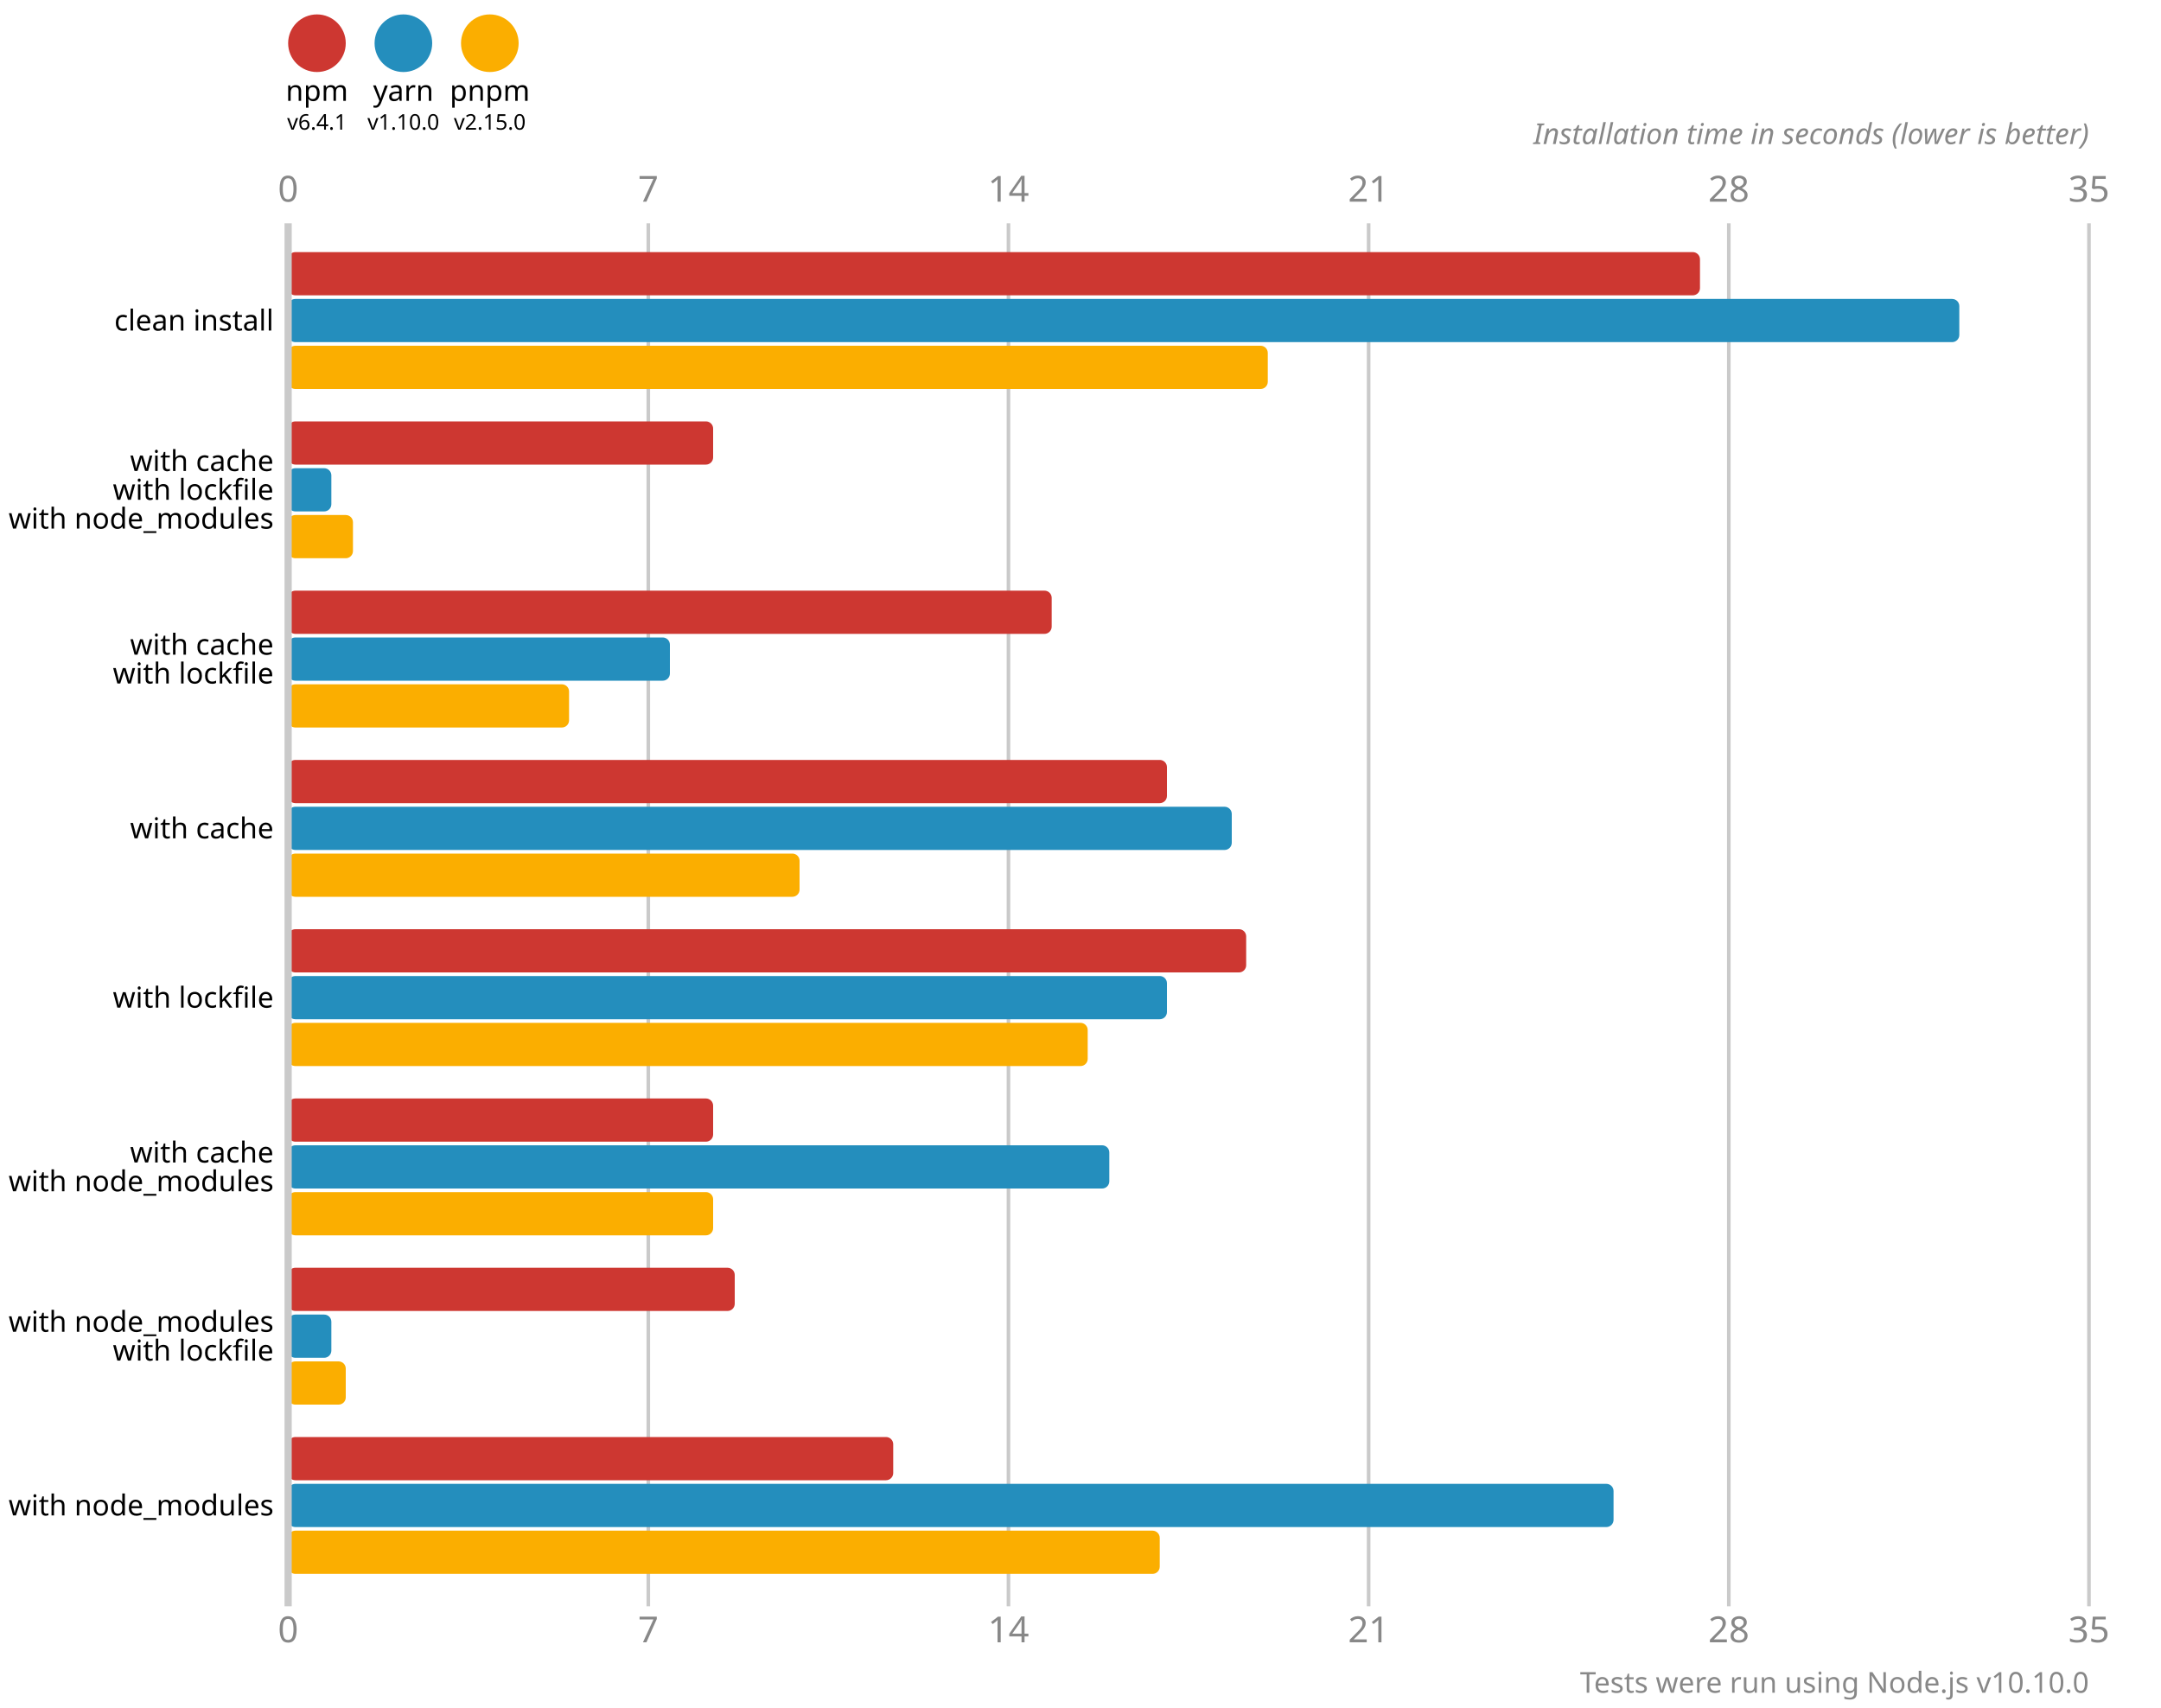
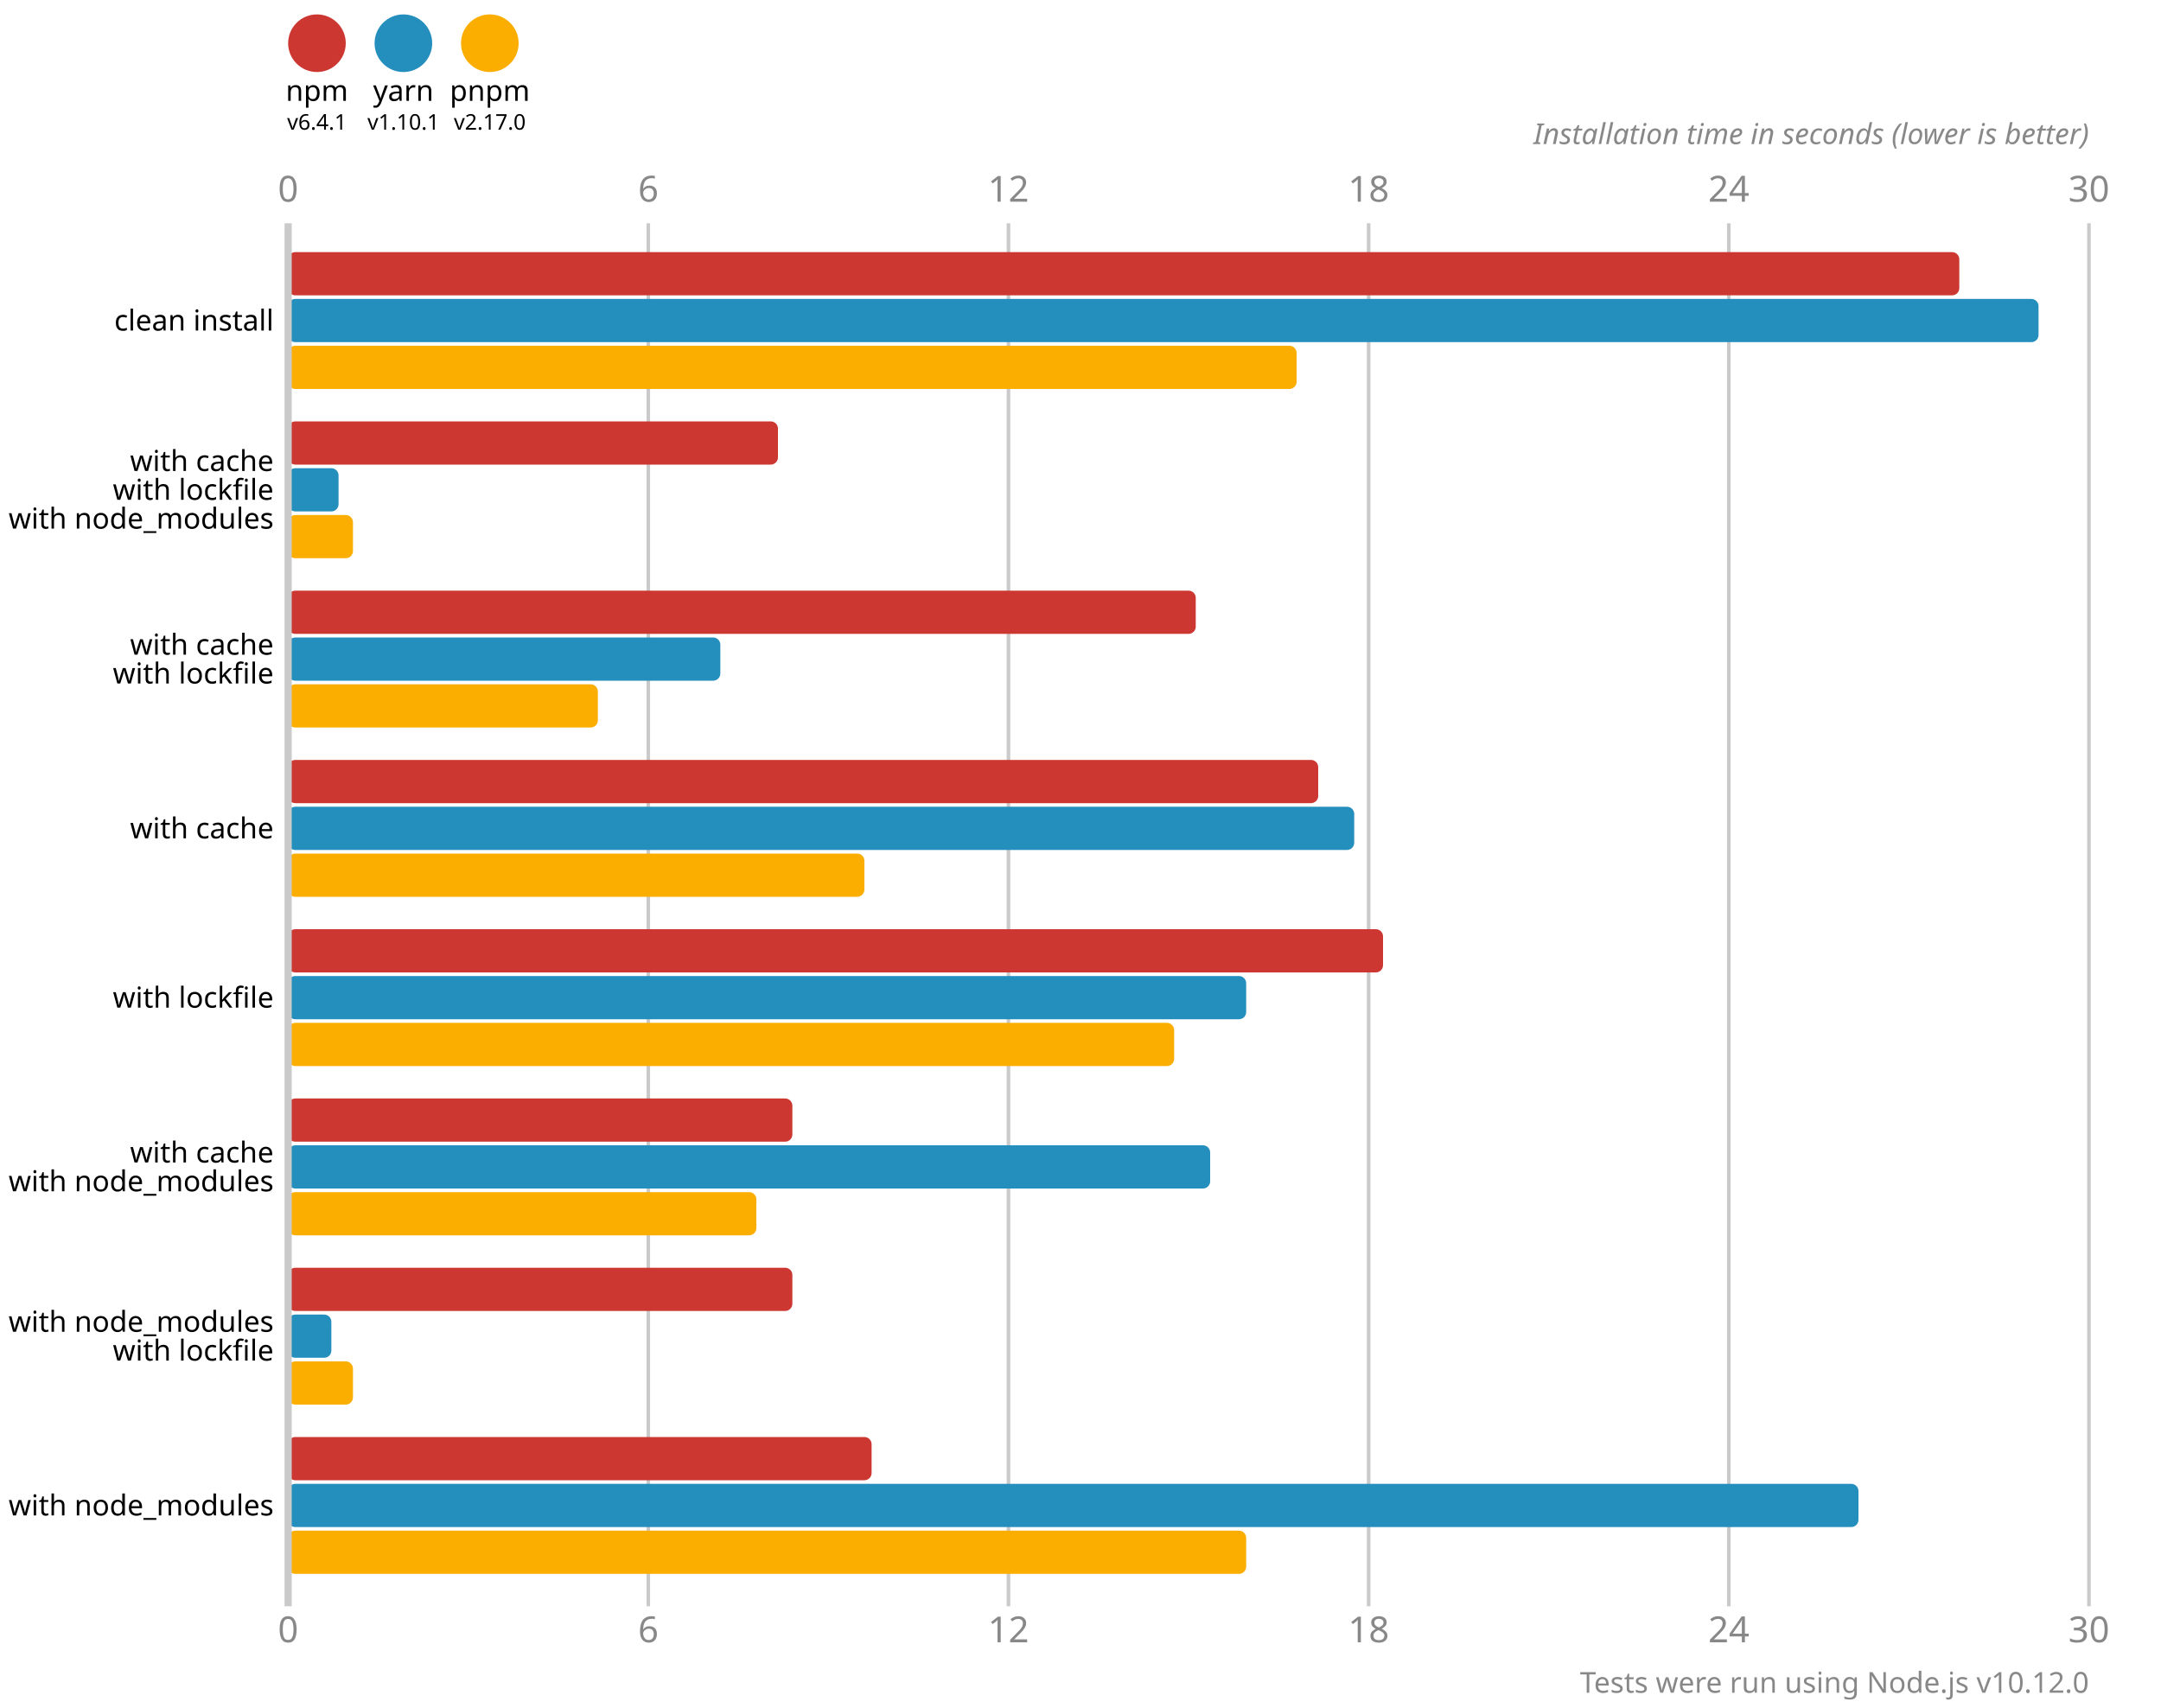
<svg xmlns="http://www.w3.org/2000/svg" version="1.1" viewBox="0 0 300 237">
  <style>
    .font { font-family: sans-serif; }
    .s3 { font-size: 3px; }
    .s4 { font-size: 4px; }
    .s5 { font-size: 5px; }
    .line { stroke: #cacaca; }
    .width { stroke-width: 0.5; }
    .text { fill: #888; }
  </style>
  <circle cx="44" cy="6" r="4" fill="#cd3731" />
  <text x="44" y="14" class="font s4" text-anchor="middle">npm</text>
  <text x="44" y="18" class="font s3" text-anchor="middle">v6.4.1</text>
  <circle cx="56" cy="6" r="4" fill="#248ebd" />
  <text x="56" y="14" class="font s4" text-anchor="middle">yarn</text>
-   <text x="56" y="18" class="font s3" text-anchor="middle">v1.10.0</text>
+   <text x="56" y="18" class="font s3" text-anchor="middle">v1.10.1</text>
  <circle cx="68" cy="6" r="4" fill="#fbae00" />
  <text x="68" y="14" class="font s4" text-anchor="middle">pnpm</text>
-   <text x="68" y="18" class="font s3" text-anchor="middle">v2.15.0</text>
+   <text x="68" y="18" class="font s3" text-anchor="middle">v2.17.0</text>
  <text x="40" y="28" class="font s5 text" text-anchor="middle">0</text>
  <text x="40" y="228" class="font s5 text" text-anchor="middle">0</text>
  <line x1="90" y1="31" x2="90" y2="223" class="line width" />
-   <text x="90" y="28" class="font s5 text" text-anchor="middle">7</text>
-   <text x="90" y="228" class="font s5 text" text-anchor="middle">7</text>
+   <text x="90" y="28" class="font s5 text" text-anchor="middle">6</text>
+   <text x="90" y="228" class="font s5 text" text-anchor="middle">6</text>
  <line x1="140" y1="31" x2="140" y2="223" class="line width" />
-   <text x="140" y="28" class="font s5 text" text-anchor="middle">14</text>
-   <text x="140" y="228" class="font s5 text" text-anchor="middle">14</text>
+   <text x="140" y="28" class="font s5 text" text-anchor="middle">12</text>
+   <text x="140" y="228" class="font s5 text" text-anchor="middle">12</text>
  <line x1="190" y1="31" x2="190" y2="223" class="line width" />
-   <text x="190" y="28" class="font s5 text" text-anchor="middle">21</text>
-   <text x="190" y="228" class="font s5 text" text-anchor="middle">21</text>
+   <text x="190" y="28" class="font s5 text" text-anchor="middle">18</text>
+   <text x="190" y="228" class="font s5 text" text-anchor="middle">18</text>
  <line x1="240" y1="31" x2="240" y2="223" class="line width" />
-   <text x="240" y="28" class="font s5 text" text-anchor="middle">28</text>
-   <text x="240" y="228" class="font s5 text" text-anchor="middle">28</text>
+   <text x="240" y="28" class="font s5 text" text-anchor="middle">24</text>
+   <text x="240" y="228" class="font s5 text" text-anchor="middle">24</text>
  <line x1="290" y1="31" x2="290" y2="223" class="line width" />
-   <text x="290" y="28" class="font s5 text" text-anchor="middle">35</text>
-   <text x="290" y="228" class="font s5 text" text-anchor="middle">35</text>
+   <text x="290" y="28" class="font s5 text" text-anchor="middle">30</text>
+   <text x="290" y="228" class="font s5 text" text-anchor="middle">30</text>
  <text x="290" y="20" class="font s4 text" font-style="italic" text-anchor="end">Installation time in seconds (lower is better)</text>
-   <rect x="40" y="35" width="196" height="6" fill="#cd3731" rx="1" ry="1" />
-   <rect x="40" y="41.5" width="232" height="6" fill="#248ebd" rx="1" ry="1" />
-   <rect x="40" y="48" width="136" height="6" fill="#fbae00" rx="1" ry="1" />
-   <rect x="40" y="58.5" width="59" height="6" fill="#cd3731" rx="1" ry="1" />
-   <rect x="40" y="65" width="6" height="6" fill="#248ebd" rx="1" ry="1" />
+   <rect x="40" y="35" width="232" height="6" fill="#cd3731" rx="1" ry="1" />
+   <rect x="40" y="41.5" width="243" height="6" fill="#248ebd" rx="1" ry="1" />
+   <rect x="40" y="48" width="140" height="6" fill="#fbae00" rx="1" ry="1" />
+   <rect x="40" y="58.5" width="68" height="6" fill="#cd3731" rx="1" ry="1" />
+   <rect x="40" y="65" width="7" height="6" fill="#248ebd" rx="1" ry="1" />
  <rect x="40" y="71.5" width="9" height="6" fill="#fbae00" rx="1" ry="1" />
-   <rect x="40" y="82" width="106" height="6" fill="#cd3731" rx="1" ry="1" />
-   <rect x="40" y="88.5" width="53" height="6" fill="#248ebd" rx="1" ry="1" />
-   <rect x="40" y="95" width="39" height="6" fill="#fbae00" rx="1" ry="1" />
-   <rect x="40" y="105.5" width="122" height="6" fill="#cd3731" rx="1" ry="1" />
-   <rect x="40" y="112" width="131" height="6" fill="#248ebd" rx="1" ry="1" />
-   <rect x="40" y="118.5" width="71" height="6" fill="#fbae00" rx="1" ry="1" />
-   <rect x="40" y="129" width="133" height="6" fill="#cd3731" rx="1" ry="1" />
-   <rect x="40" y="135.5" width="122" height="6" fill="#248ebd" rx="1" ry="1" />
-   <rect x="40" y="142" width="111" height="6" fill="#fbae00" rx="1" ry="1" />
-   <rect x="40" y="152.5" width="59" height="6" fill="#cd3731" rx="1" ry="1" />
-   <rect x="40" y="159" width="114" height="6" fill="#248ebd" rx="1" ry="1" />
-   <rect x="40" y="165.5" width="59" height="6" fill="#fbae00" rx="1" ry="1" />
-   <rect x="40" y="176" width="62" height="6" fill="#cd3731" rx="1" ry="1" />
+   <rect x="40" y="82" width="126" height="6" fill="#cd3731" rx="1" ry="1" />
+   <rect x="40" y="88.5" width="60" height="6" fill="#248ebd" rx="1" ry="1" />
+   <rect x="40" y="95" width="43" height="6" fill="#fbae00" rx="1" ry="1" />
+   <rect x="40" y="105.5" width="143" height="6" fill="#cd3731" rx="1" ry="1" />
+   <rect x="40" y="112" width="148" height="6" fill="#248ebd" rx="1" ry="1" />
+   <rect x="40" y="118.5" width="80" height="6" fill="#fbae00" rx="1" ry="1" />
+   <rect x="40" y="129" width="152" height="6" fill="#cd3731" rx="1" ry="1" />
+   <rect x="40" y="135.5" width="133" height="6" fill="#248ebd" rx="1" ry="1" />
+   <rect x="40" y="142" width="123" height="6" fill="#fbae00" rx="1" ry="1" />
+   <rect x="40" y="152.5" width="70" height="6" fill="#cd3731" rx="1" ry="1" />
+   <rect x="40" y="159" width="128" height="6" fill="#248ebd" rx="1" ry="1" />
+   <rect x="40" y="165.5" width="65" height="6" fill="#fbae00" rx="1" ry="1" />
+   <rect x="40" y="176" width="70" height="6" fill="#cd3731" rx="1" ry="1" />
  <rect x="40" y="182.5" width="6" height="6" fill="#248ebd" rx="1" ry="1" />
-   <rect x="40" y="189" width="8" height="6" fill="#fbae00" rx="1" ry="1" />
-   <rect x="40" y="199.5" width="84" height="6" fill="#cd3731" rx="1" ry="1" />
-   <rect x="40" y="206" width="184" height="6" fill="#248ebd" rx="1" ry="1" />
-   <rect x="40" y="212.5" width="121" height="6" fill="#fbae00" rx="1" ry="1" />
+   <rect x="40" y="189" width="9" height="6" fill="#fbae00" rx="1" ry="1" />
+   <rect x="40" y="199.5" width="81" height="6" fill="#cd3731" rx="1" ry="1" />
+   <rect x="40" y="206" width="218" height="6" fill="#248ebd" rx="1" ry="1" />
+   <rect x="40" y="212.5" width="133" height="6" fill="#fbae00" rx="1" ry="1" />
  <line x1="40" y1="31" x2="40" y2="223" class="line" />
  <text x="38" y="44.5" class="font s4" dominant-baseline="middle" text-anchor="end">clean install</text>
  <text x="38" y="64" class="font s4" dominant-baseline="middle" text-anchor="end">with cache</text>
  <text x="38" y="68" class="font s4" dominant-baseline="middle" text-anchor="end">with lockfile</text>
  <text x="38" y="72" class="font s4" dominant-baseline="middle" text-anchor="end">with node_modules</text>
  <text x="38" y="89.5" class="font s4" dominant-baseline="middle" text-anchor="end">with cache</text>
  <text x="38" y="93.5" class="font s4" dominant-baseline="middle" text-anchor="end">with lockfile</text>
  <text x="38" y="115" class="font s4" dominant-baseline="middle" text-anchor="end">with cache</text>
  <text x="38" y="138.5" class="font s4" dominant-baseline="middle" text-anchor="end">with lockfile</text>
  <text x="38" y="160" class="font s4" dominant-baseline="middle" text-anchor="end">with cache</text>
  <text x="38" y="164" class="font s4" dominant-baseline="middle" text-anchor="end">with node_modules</text>
  <text x="38" y="183.5" class="font s4" dominant-baseline="middle" text-anchor="end">with node_modules</text>
  <text x="38" y="187.5" class="font s4" dominant-baseline="middle" text-anchor="end">with lockfile</text>
  <text x="38" y="209" class="font s4" dominant-baseline="middle" text-anchor="end">with node_modules</text>
-   <text x="290" y="235" class="font s4 text" text-anchor="end">Tests were run using Node.js v10.10.0</text>
+   <text x="290" y="235" class="font s4 text" text-anchor="end">Tests were run using Node.js v10.12.0</text>
</svg>
